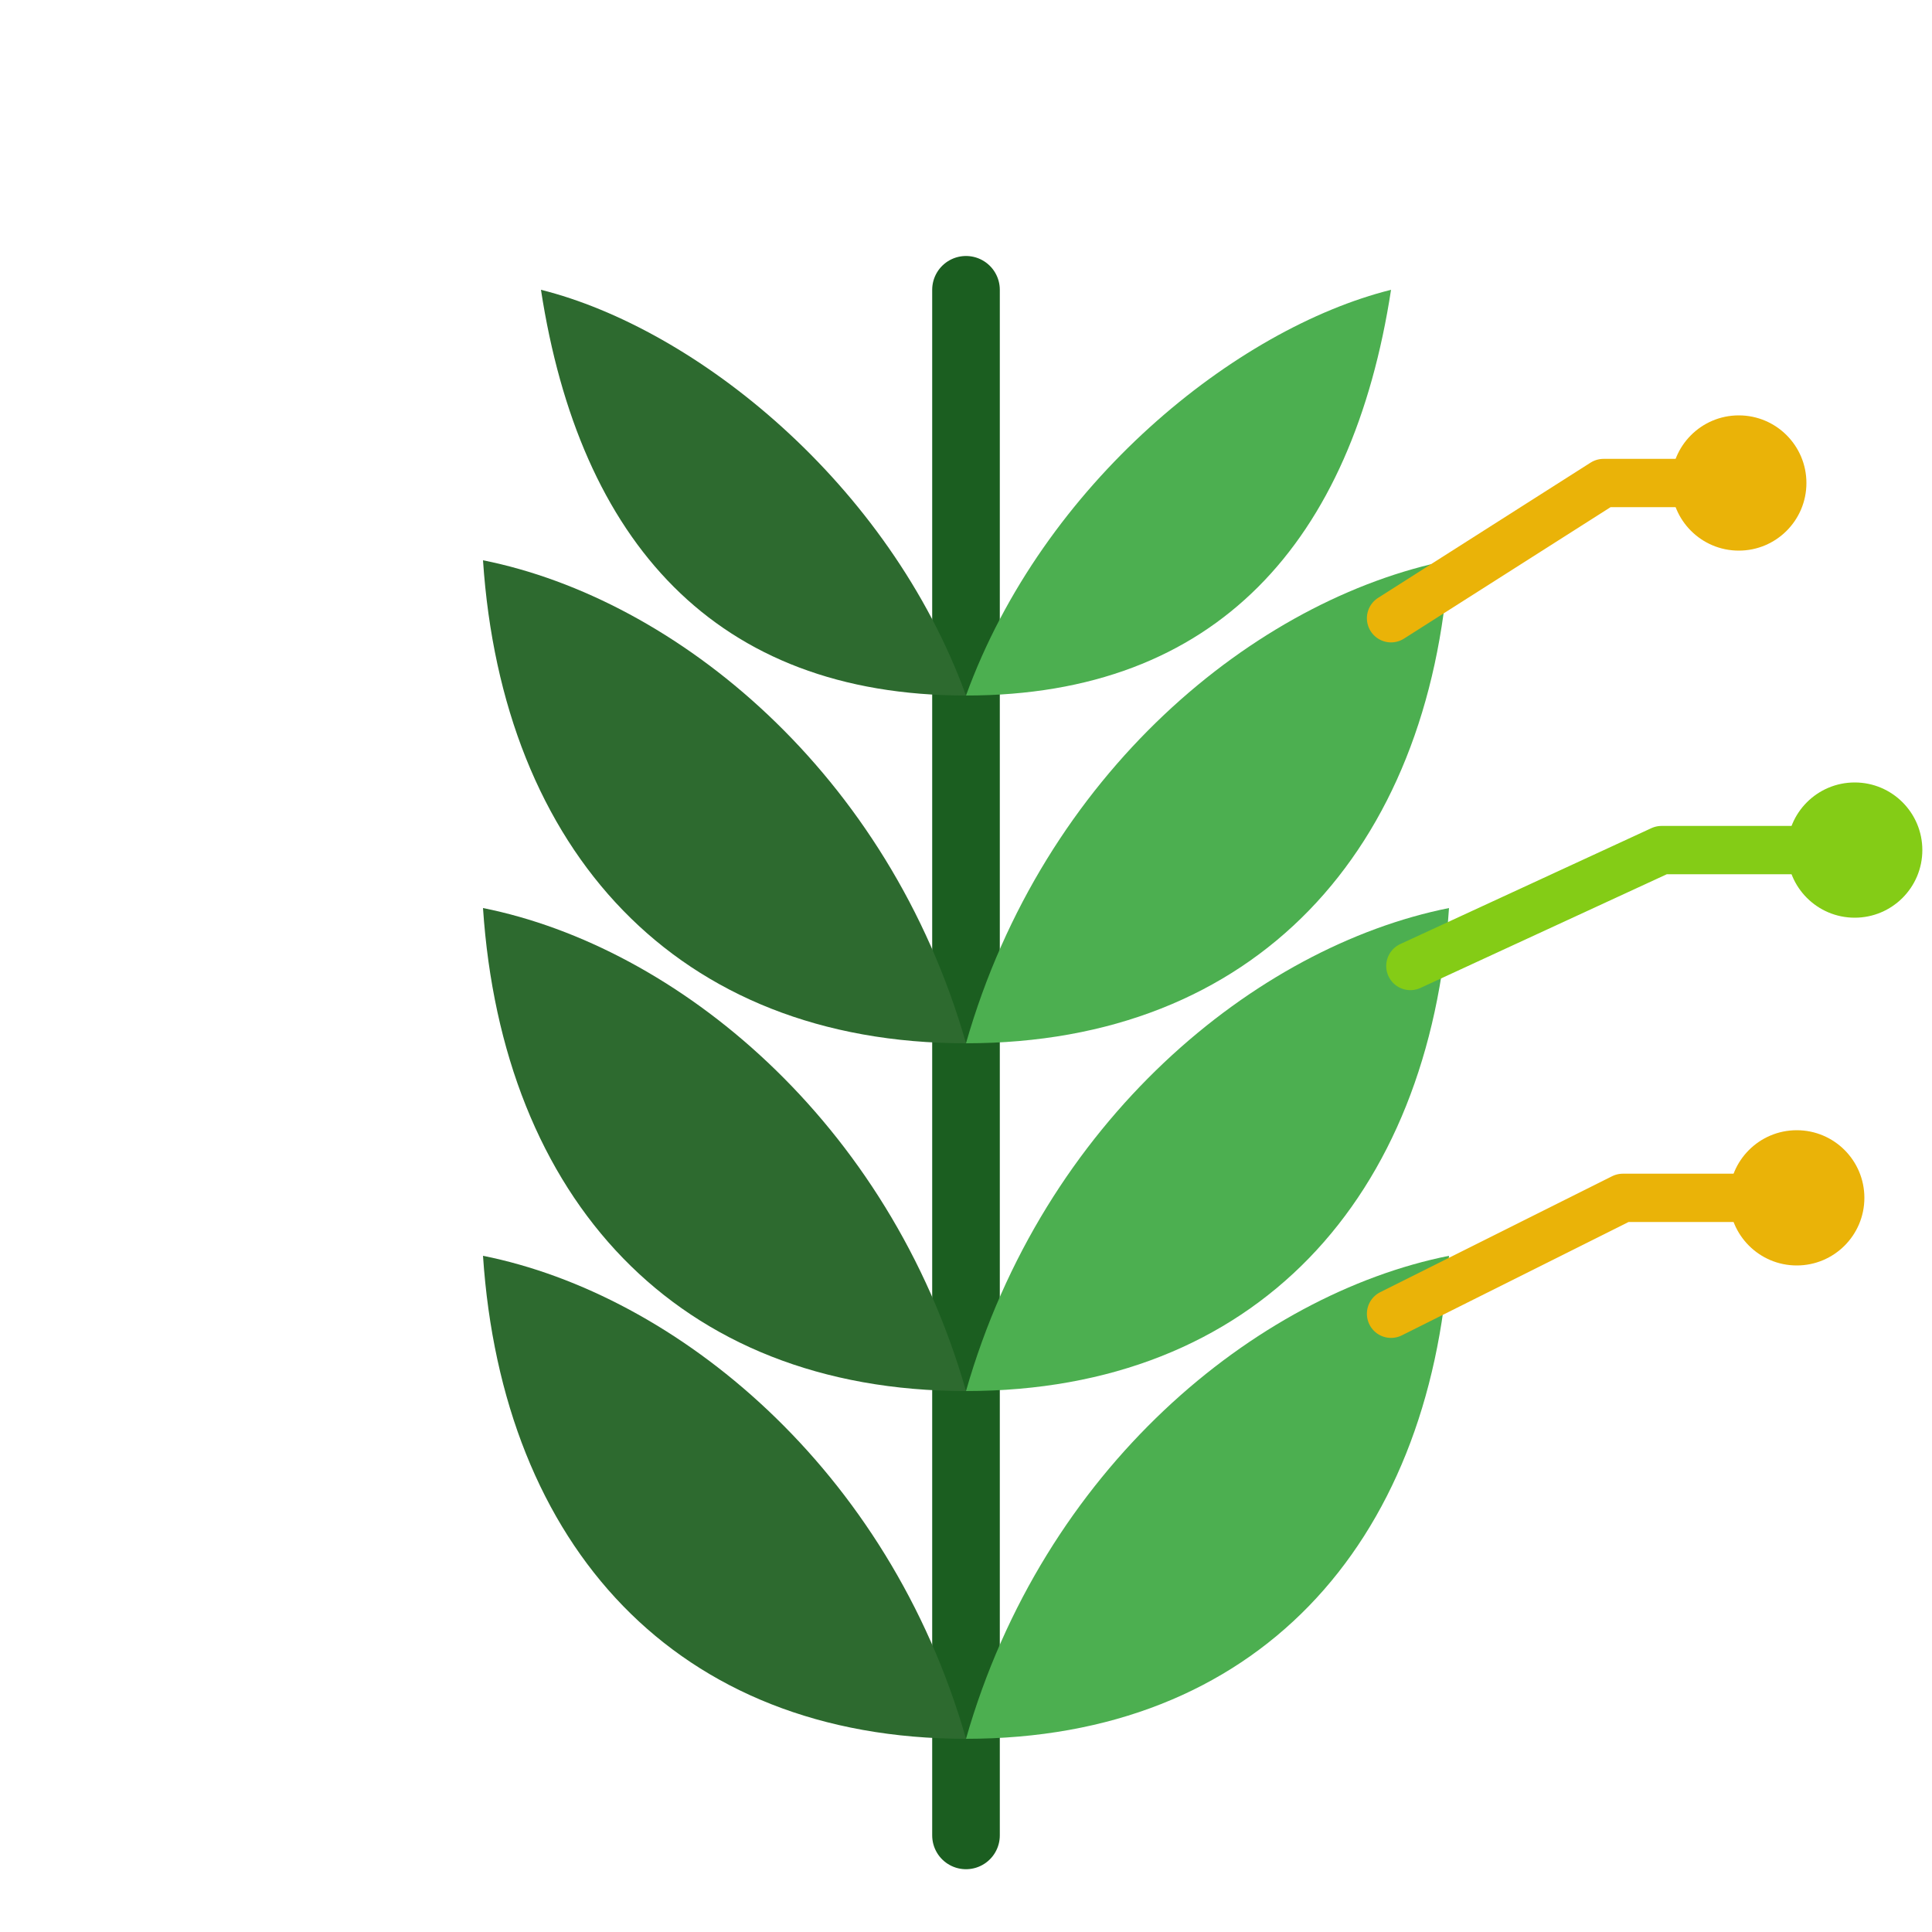
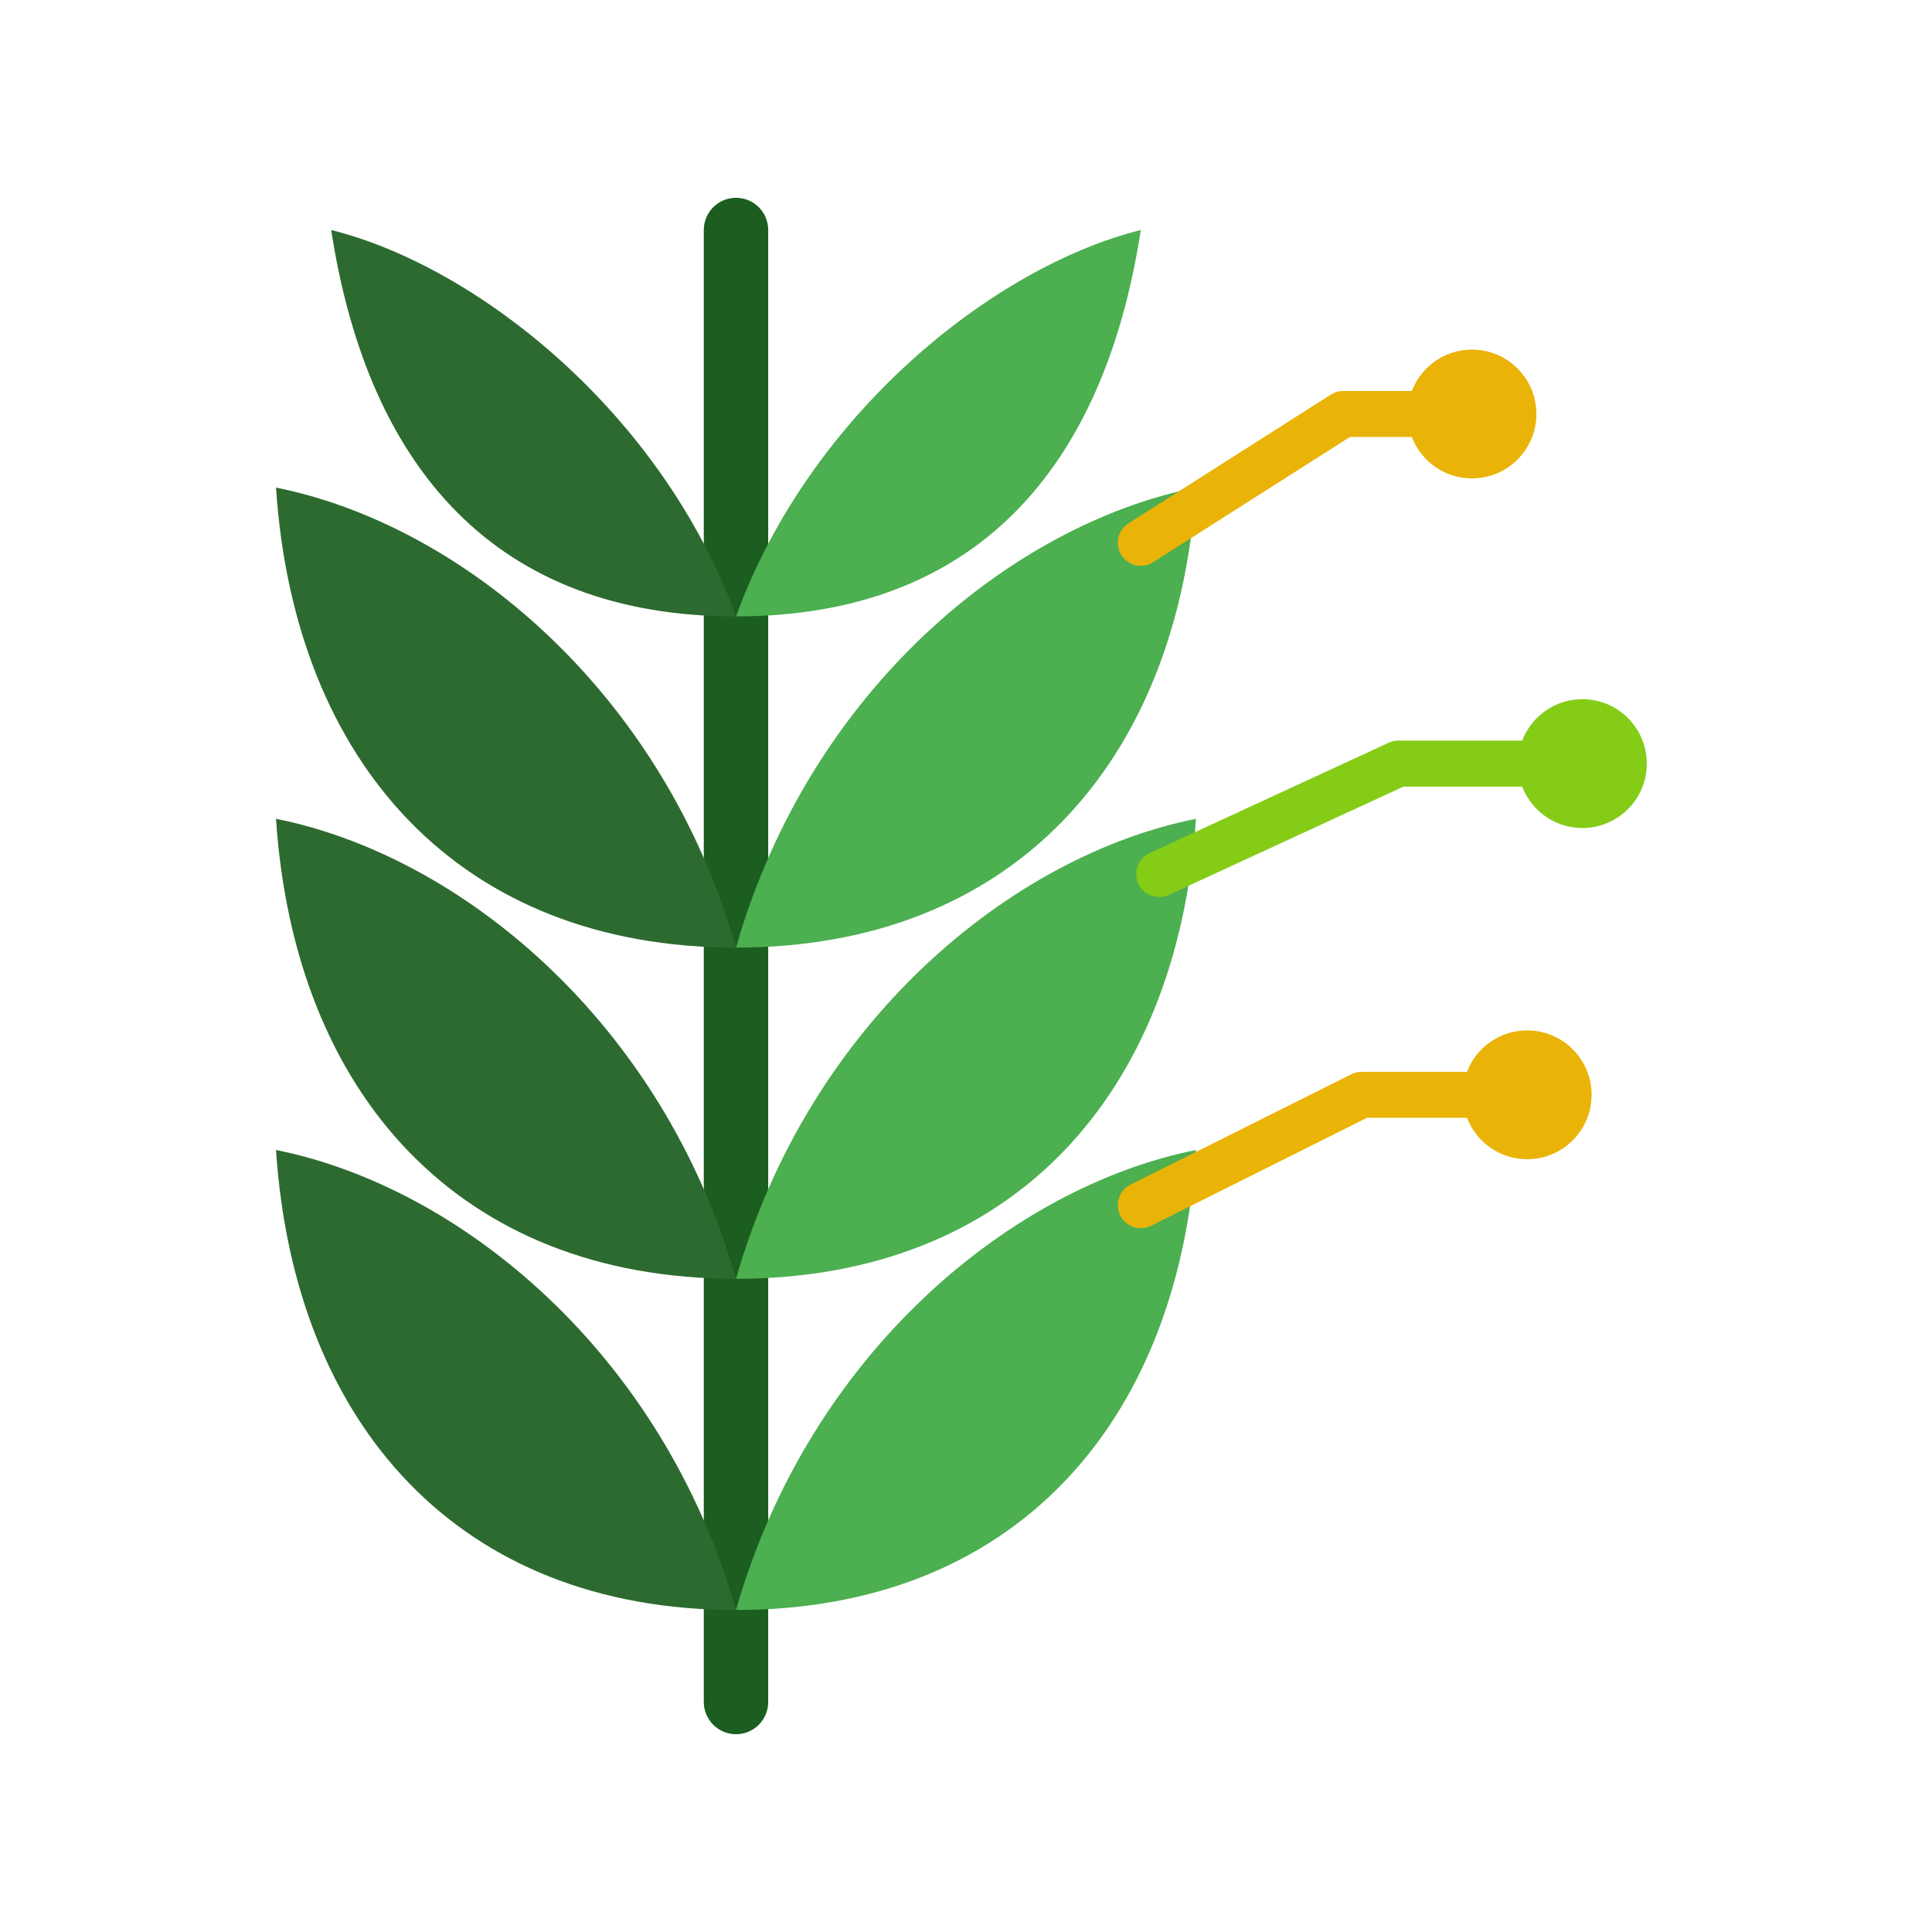
- <svg xmlns="http://www.w3.org/2000/svg" viewBox="0 0 100 100" fill="none">
+ <svg xmlns="http://www.w3.org/2000/svg" viewBox="10 2.5 105 105" fill="none">
  <path d="M 50 95 V 15" stroke="#1B5E20" stroke-width="3.5" stroke-linecap="round" />
  <path d="M 50 90 C 35 90, 26 80, 25 65 C 35 67, 46 76, 50 90 Z" fill="#2D6A2F" />
  <path d="M 50 72 C 35 72, 26 62, 25 47 C 35 49, 46 58, 50 72 Z" fill="#2D6A2F" />
  <path d="M 50 54 C 35 54, 26 44, 25 29 C 35 31, 46 40, 50 54 Z" fill="#2D6A2F" />
  <path d="M 50 36 C 37 36, 30 28, 28 15 C 36 17, 46 25, 50 36 Z" fill="#2D6A2F" />
  <path d="M 50 90 C 65 90, 74 80, 75 65 C 65 67, 54 76, 50 90 Z" fill="#4CAF50" />
  <path d="M 50 72 C 65 72, 74 62, 75 47 C 65 49, 54 58, 50 72 Z" fill="#4CAF50" />
  <path d="M 50 54 C 65 54, 74 44, 75 29 C 65 31, 54 40, 50 54 Z" fill="#4CAF50" />
  <path d="M 50 36 C 63 36, 70 28, 72 15 C 64 17, 54 25, 50 36 Z" fill="#4CAF50" />
  <path d="M 72 68 L 84 62 H 93" stroke="#EAB308" stroke-width="2.5" stroke-linecap="round" stroke-linejoin="round" />
  <circle cx="93" cy="62" r="3.5" fill="#EAB308" />
  <path d="M 73 50 L 86 44 H 96" stroke="#84CC16" stroke-width="2.5" stroke-linecap="round" stroke-linejoin="round" />
  <circle cx="96" cy="44" r="3.5" fill="#84CC16" />
  <path d="M 72 32 L 83 25 H 90" stroke="#EAB308" stroke-width="2.5" stroke-linecap="round" stroke-linejoin="round" />
  <circle cx="90" cy="25" r="3.5" fill="#EAB308" />
</svg>
